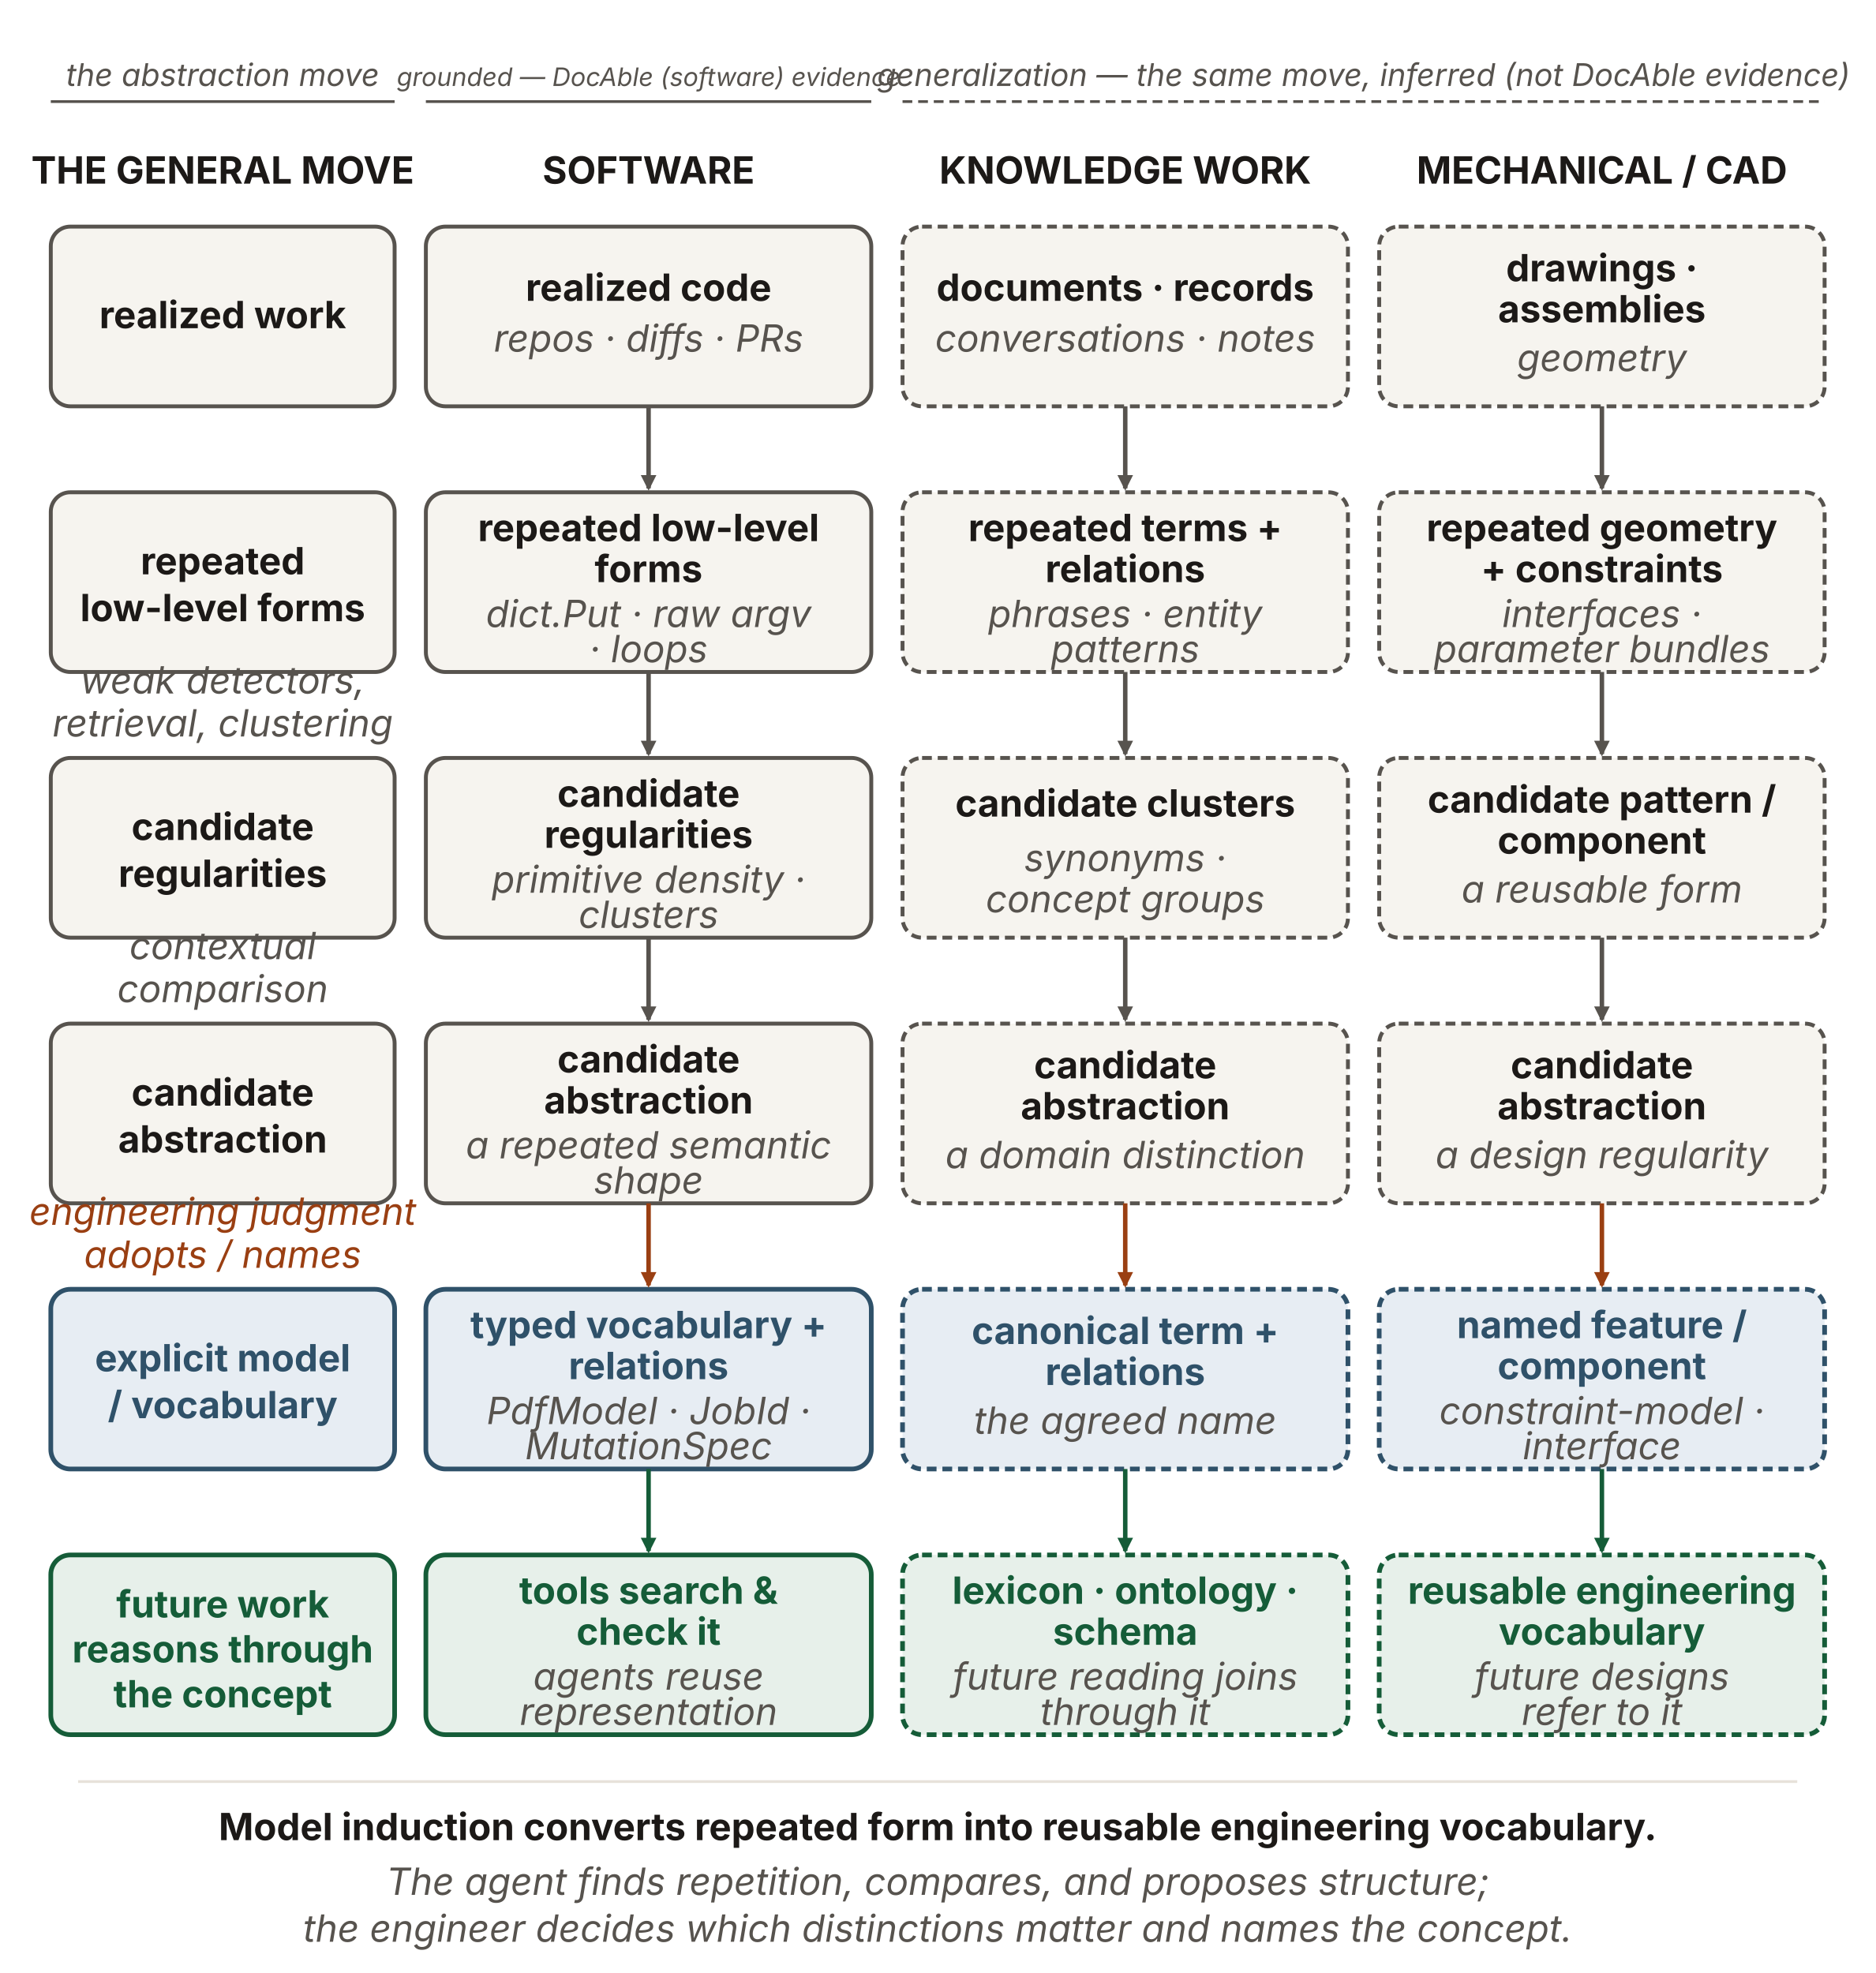
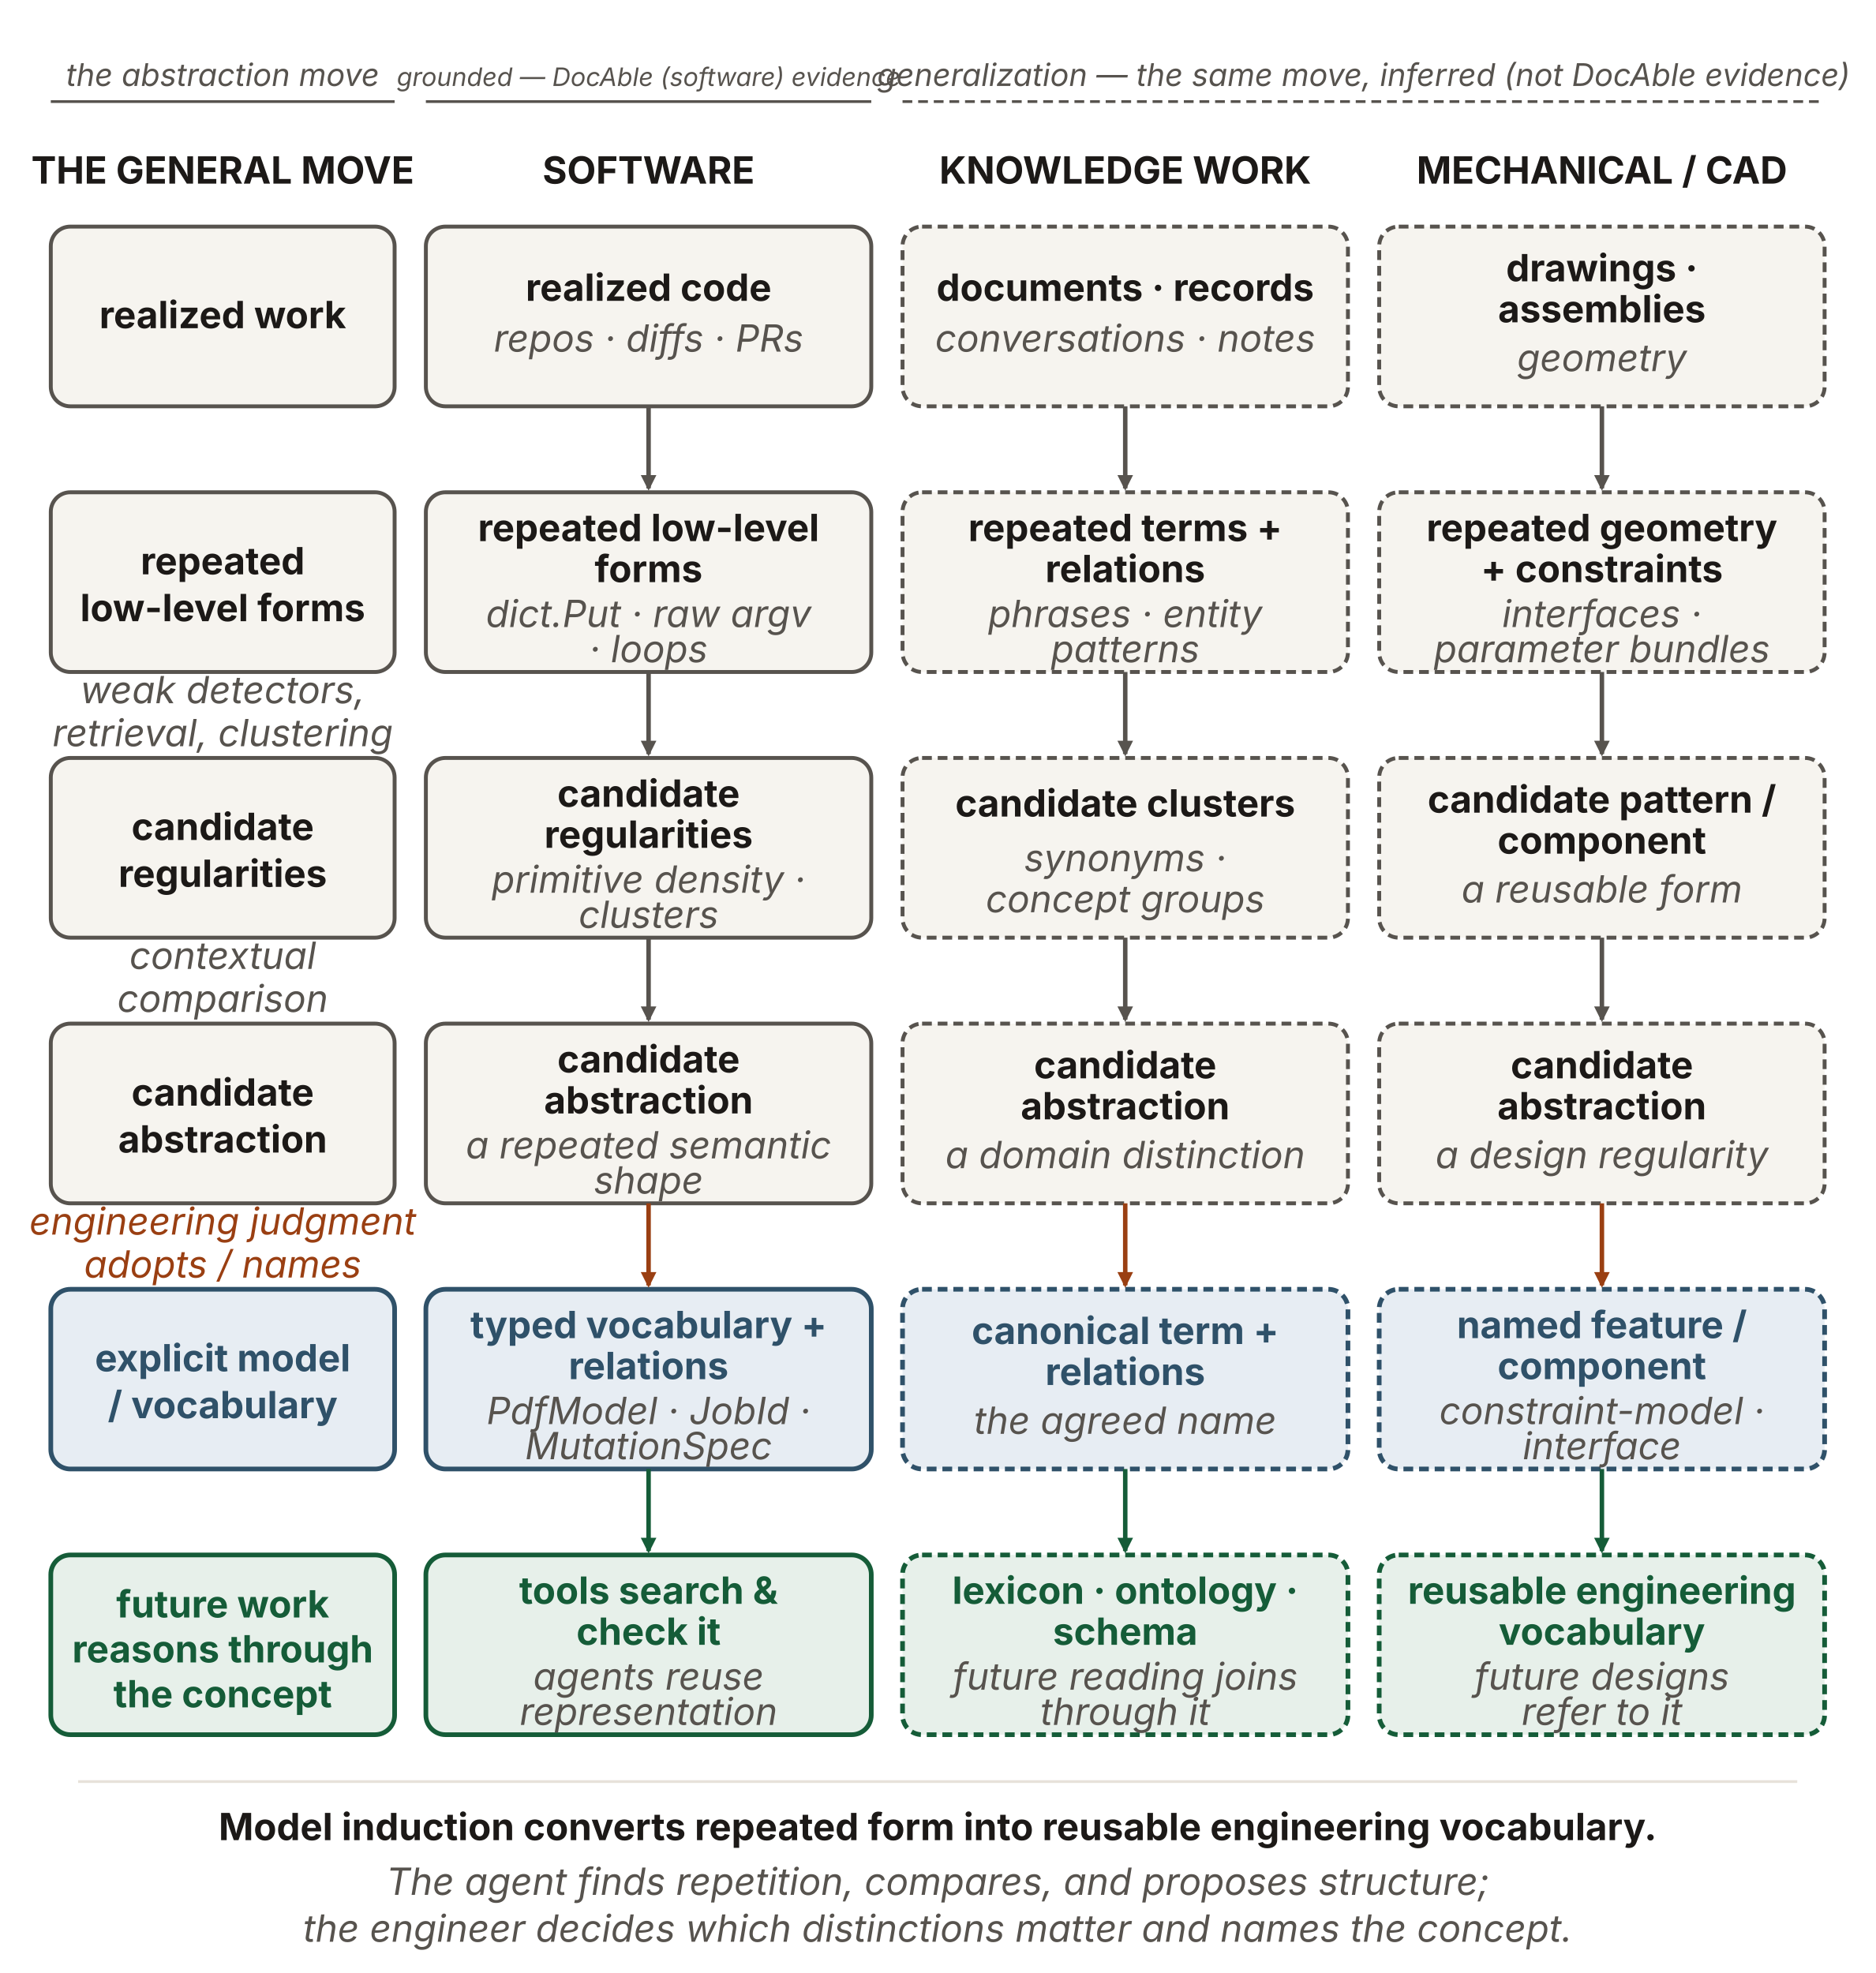
<svg xmlns="http://www.w3.org/2000/svg" viewBox="0 0 960 1010" width="960" height="1010" role="img" aria-labelledby="miTitle miDesc" font-family="'Source Sans 3', -apple-system, 'Segoe UI', sans-serif">
  <defs>
    <marker id="g-k" viewBox="0 0 10 10" refX="8.5" refY="5" markerWidth="8" markerHeight="8" orient="auto" markerUnits="userSpaceOnUse">
      <path d="M0 0 L10 5 L0 10 z" fill="#57534e" />
    </marker>
    <marker id="g-r" viewBox="0 0 10 10" refX="8.5" refY="5" markerWidth="8" markerHeight="8" orient="auto" markerUnits="userSpaceOnUse">
      <path d="M0 0 L10 5 L0 10 z" fill="#9a3f12" />
    </marker>
    <marker id="g-g" viewBox="0 0 10 10" refX="8.5" refY="5" markerWidth="8" markerHeight="8" orient="auto" markerUnits="userSpaceOnUse">
      <path d="M0 0 L10 5 L0 10 z" fill="#155c38" />
    </marker>
  </defs>
  <text x="332" y="44" text-anchor="middle" font-size="13" font-style="italic" fill="#57534e">grounded — DocAble (software) evidence</text>
  <line x1="218" y1="52" x2="446" y2="52" stroke="#57534e" stroke-width="1.4" />
  <text x="698" y="44" text-anchor="middle" font-size="16" font-style="italic" fill="#57534e">generalization — the same move, inferred (not DocAble evidence)</text>
  <line x1="462" y1="52" x2="934" y2="52" stroke="#57534e" stroke-width="1.4" stroke-dasharray="5 3" />
  <text x="114" y="44" text-anchor="middle" font-size="16" font-style="italic" fill="#57534e">the abstraction move</text>
  <line x1="26" y1="52" x2="202" y2="52" stroke="#57534e" stroke-width="1.4" />
  <text x="114" y="94" text-anchor="middle" font-size="19.2" font-weight="700" fill="#1c1917">THE GENERAL MOVE</text>
  <text x="332" y="94" text-anchor="middle" font-size="19.2" font-weight="700" fill="#1c1917">SOFTWARE</text>
  <text x="576" y="94" text-anchor="middle" font-size="19.2" font-weight="700" fill="#1c1917">KNOWLEDGE WORK</text>
  <text x="820" y="94" text-anchor="middle" font-size="19.2" font-weight="700" fill="#1c1917">MECHANICAL / CAD</text>
  <rect x="26" y="116" width="176" height="92" rx="10" fill="#f6f4ef" stroke="#57534e" stroke-width="2.0" />
  <text x="114" y="168" text-anchor="middle" font-size="19.2" font-weight="700" fill="#1c1917">realized work</text>
  <rect x="26" y="252" width="176" height="92" rx="10" fill="#f6f4ef" stroke="#57534e" stroke-width="2.0" />
  <text x="114" y="294" text-anchor="middle" font-size="19.2" font-weight="700" fill="#1c1917">repeated</text>
  <text x="114" y="318" text-anchor="middle" font-size="19.2" font-weight="700" fill="#1c1917">low-level forms</text>
  <rect x="26" y="388" width="176" height="92" rx="10" fill="#f6f4ef" stroke="#57534e" stroke-width="2.0" />
  <text x="114" y="430" text-anchor="middle" font-size="19.2" font-weight="700" fill="#1c1917">candidate</text>
  <text x="114" y="454" text-anchor="middle" font-size="19.2" font-weight="700" fill="#1c1917">regularities</text>
  <rect x="26" y="524" width="176" height="92" rx="10" fill="#f6f4ef" stroke="#57534e" stroke-width="2.0" />
  <text x="114" y="566" text-anchor="middle" font-size="19.2" font-weight="700" fill="#1c1917">candidate</text>
  <text x="114" y="590" text-anchor="middle" font-size="19.2" font-weight="700" fill="#1c1917">abstraction</text>
  <rect x="26" y="660" width="176" height="92" rx="10" fill="#e7edf3" stroke="#2f5169" stroke-width="2.4" />
  <text x="114" y="702" text-anchor="middle" font-size="19.2" font-weight="700" fill="#2f5169">explicit model</text>
  <text x="114" y="726" text-anchor="middle" font-size="19.2" font-weight="700" fill="#2f5169">/ vocabulary</text>
  <rect x="26" y="796" width="176" height="92" rx="10" fill="#e7f0ea" stroke="#155c38" stroke-width="2.4" />
  <text x="114" y="828" text-anchor="middle" font-size="19.2" font-weight="700" fill="#155c38">future work</text>
  <text x="114" y="851" text-anchor="middle" font-size="19.2" font-weight="700" fill="#155c38">reasons through</text>
  <text x="114" y="874" text-anchor="middle" font-size="19.2" font-weight="700" fill="#155c38">the concept</text>
-   <text x="114" y="355" text-anchor="middle" font-size="19.2" font-style="italic" fill="#57534e">weak detectors,</text>
-   <text x="114" y="377" text-anchor="middle" font-size="19.2" font-style="italic" fill="#57534e">retrieval, clustering</text>
-   <text x="114" y="491" text-anchor="middle" font-size="19.2" font-style="italic" fill="#57534e">contextual</text>
-   <text x="114" y="513" text-anchor="middle" font-size="19.2" font-style="italic" fill="#57534e">comparison</text>
-   <text x="114" y="627" text-anchor="middle" font-size="19.2" font-style="italic" fill="#9a3f12">engineering judgment</text>
-   <text x="114" y="649" text-anchor="middle" font-size="19.2" font-style="italic" fill="#9a3f12">adopts / names</text>
+   <text x="114" y="360" text-anchor="middle" font-size="19.2" font-style="italic" fill="#57534e">weak detectors,</text>
+   <text x="114" y="382" text-anchor="middle" font-size="19.2" font-style="italic" fill="#57534e">retrieval, clustering</text>
+   <text x="114" y="496" text-anchor="middle" font-size="19.2" font-style="italic" fill="#57534e">contextual</text>
+   <text x="114" y="518" text-anchor="middle" font-size="19.2" font-style="italic" fill="#57534e">comparison</text>
+   <text x="114" y="632" text-anchor="middle" font-size="19.2" font-style="italic" fill="#9a3f12">engineering judgment</text>
+   <text x="114" y="654" text-anchor="middle" font-size="19.2" font-style="italic" fill="#9a3f12">adopts / names</text>
  <rect id="sw-realized" x="218" y="116" width="228" height="92" rx="10" fill="#f6f4ef" stroke="#57534e" stroke-width="2.0" />
  <text x="332" y="154" text-anchor="middle" font-size="19.2" font-weight="700" fill="#1c1917">realized code</text>
  <text x="332" y="180" text-anchor="middle" font-size="19.2" font-style="italic" fill="#57534e">repos · diffs · PRs</text>
  <rect id="sw-forms" x="218" y="252" width="228" height="92" rx="10" fill="#f6f4ef" stroke="#57534e" stroke-width="2.0" />
  <text x="332" y="277" text-anchor="middle" font-size="19.2" font-weight="700" fill="#1c1917">repeated low-level</text>
  <text x="332" y="298" text-anchor="middle" font-size="19.2" font-weight="700" fill="#1c1917">forms</text>
  <text x="332" y="321" text-anchor="middle" font-size="19.2" font-style="italic" fill="#57534e">dict.Put · raw argv</text>
  <text x="332" y="339" text-anchor="middle" font-size="19.2" font-style="italic" fill="#57534e">· loops</text>
  <rect id="sw-candidate" x="218" y="388" width="228" height="92" rx="10" fill="#f6f4ef" stroke="#57534e" stroke-width="2.0" />
  <text x="332" y="413" text-anchor="middle" font-size="19.2" font-weight="700" fill="#1c1917">candidate</text>
  <text x="332" y="434" text-anchor="middle" font-size="19.2" font-weight="700" fill="#1c1917">regularities</text>
  <text x="332" y="457" text-anchor="middle" font-size="19.2" font-style="italic" fill="#57534e">primitive density ·</text>
  <text x="332" y="475" text-anchor="middle" font-size="19.2" font-style="italic" fill="#57534e">clusters</text>
  <rect id="sw-latent" x="218" y="524" width="228" height="92" rx="10" fill="#f6f4ef" stroke="#57534e" stroke-width="2.0" />
  <text x="332" y="549" text-anchor="middle" font-size="19.2" font-weight="700" fill="#1c1917">candidate</text>
  <text x="332" y="570" text-anchor="middle" font-size="19.2" font-weight="700" fill="#1c1917">abstraction</text>
  <text x="332" y="593" text-anchor="middle" font-size="19.2" font-style="italic" fill="#57534e">a repeated semantic</text>
  <text x="332" y="611" text-anchor="middle" font-size="19.2" font-style="italic" fill="#57534e">shape</text>
  <rect id="sw-vocab" x="218" y="660" width="228" height="92" rx="10" fill="#e7edf3" stroke="#2f5169" stroke-width="2.4" />
  <text x="332" y="685" text-anchor="middle" font-size="19.2" font-weight="700" fill="#2f5169">typed vocabulary +</text>
  <text x="332" y="706" text-anchor="middle" font-size="19.2" font-weight="700" fill="#2f5169">relations</text>
  <text x="332" y="729" text-anchor="middle" font-size="19.2" font-style="italic" fill="#57534e">PdfModel · JobId ·</text>
  <text x="332" y="747" text-anchor="middle" font-size="19.2" font-style="italic" fill="#57534e">MutationSpec</text>
  <rect id="sw-tools" x="218" y="796" width="228" height="92" rx="10" fill="#e7f0ea" stroke="#155c38" stroke-width="2.4" />
  <text x="332" y="821" text-anchor="middle" font-size="19.2" font-weight="700" fill="#155c38">tools search &amp;</text>
  <text x="332" y="842" text-anchor="middle" font-size="19.2" font-weight="700" fill="#155c38">check it</text>
  <text x="332" y="865" text-anchor="middle" font-size="19.2" font-style="italic" fill="#57534e">agents reuse</text>
  <text x="332" y="883" text-anchor="middle" font-size="19.2" font-style="italic" fill="#57534e">representation</text>
  <line x1="332" y1="208" x2="332" y2="250" stroke="#57534e" stroke-width="2.3" marker-end="url(#g-k)" />
  <line x1="332" y1="344" x2="332" y2="386" stroke="#57534e" stroke-width="2.3" marker-end="url(#g-k)" />
  <line x1="332" y1="480" x2="332" y2="522" stroke="#57534e" stroke-width="2.3" marker-end="url(#g-k)" />
  <line x1="332" y1="616" x2="332" y2="658" stroke="#9a3f12" stroke-width="2.3" marker-end="url(#g-r)" />
  <line x1="332" y1="752" x2="332" y2="794" stroke="#155c38" stroke-width="2.3" marker-end="url(#g-g)" />
  <rect id="kw-docs" x="462" y="116" width="228" height="92" rx="10" fill="#f6f4ef" stroke="#57534e" stroke-width="2.0" stroke-dasharray="5 3" />
  <text x="576" y="154" text-anchor="middle" font-size="19.2" font-weight="700" fill="#1c1917">documents · records</text>
  <text x="576" y="180" text-anchor="middle" font-size="19.2" font-style="italic" fill="#57534e">conversations · notes</text>
  <rect id="kw-terms" x="462" y="252" width="228" height="92" rx="10" fill="#f6f4ef" stroke="#57534e" stroke-width="2.0" stroke-dasharray="5 3" />
  <text x="576" y="277" text-anchor="middle" font-size="19.2" font-weight="700" fill="#1c1917">repeated terms +</text>
  <text x="576" y="298" text-anchor="middle" font-size="19.2" font-weight="700" fill="#1c1917">relations</text>
  <text x="576" y="321" text-anchor="middle" font-size="19.2" font-style="italic" fill="#57534e">phrases · entity</text>
  <text x="576" y="339" text-anchor="middle" font-size="19.2" font-style="italic" fill="#57534e">patterns</text>
  <rect id="kw-clusters" x="462" y="388" width="228" height="92" rx="10" fill="#f6f4ef" stroke="#57534e" stroke-width="2.0" stroke-dasharray="5 3" />
  <text x="576" y="418" text-anchor="middle" font-size="19.2" font-weight="700" fill="#1c1917">candidate clusters</text>
  <text x="576" y="446" text-anchor="middle" font-size="19.2" font-style="italic" fill="#57534e">synonyms ·</text>
  <text x="576" y="467" text-anchor="middle" font-size="19.2" font-style="italic" fill="#57534e">concept groups</text>
  <rect id="kw-latent" x="462" y="524" width="228" height="92" rx="10" fill="#f6f4ef" stroke="#57534e" stroke-width="2.0" stroke-dasharray="5 3" />
  <text x="576" y="552" text-anchor="middle" font-size="19.2" font-weight="700" fill="#1c1917">candidate</text>
  <text x="576" y="573" text-anchor="middle" font-size="19.2" font-weight="700" fill="#1c1917">abstraction</text>
  <text x="576" y="598" text-anchor="middle" font-size="19.2" font-style="italic" fill="#57534e">a domain distinction</text>
  <rect id="kw-term" x="462" y="660" width="228" height="92" rx="10" fill="#e7edf3" stroke="#2f5169" stroke-width="2.4" stroke-dasharray="5 3" />
  <text x="576" y="688" text-anchor="middle" font-size="19.2" font-weight="700" fill="#2f5169">canonical term +</text>
  <text x="576" y="709" text-anchor="middle" font-size="19.2" font-weight="700" fill="#2f5169">relations</text>
  <text x="576" y="734" text-anchor="middle" font-size="19.2" font-style="italic" fill="#57534e">the agreed name</text>
  <rect id="kw-lexicon" x="462" y="796" width="228" height="92" rx="10" fill="#e7f0ea" stroke="#155c38" stroke-width="2.4" stroke-dasharray="5 3" />
  <text x="576" y="821" text-anchor="middle" font-size="19.2" font-weight="700" fill="#155c38">lexicon · ontology ·</text>
  <text x="576" y="842" text-anchor="middle" font-size="19.2" font-weight="700" fill="#155c38">schema</text>
  <text x="576" y="865" text-anchor="middle" font-size="19.2" font-style="italic" fill="#57534e">future reading joins</text>
  <text x="576" y="883" text-anchor="middle" font-size="19.2" font-style="italic" fill="#57534e">through it</text>
  <line x1="576" y1="208" x2="576" y2="250" stroke="#57534e" stroke-width="2.3" marker-end="url(#g-k)" />
  <line x1="576" y1="344" x2="576" y2="386" stroke="#57534e" stroke-width="2.3" marker-end="url(#g-k)" />
  <line x1="576" y1="480" x2="576" y2="522" stroke="#57534e" stroke-width="2.3" marker-end="url(#g-k)" />
  <line x1="576" y1="616" x2="576" y2="658" stroke="#9a3f12" stroke-width="2.3" marker-end="url(#g-r)" />
  <line x1="576" y1="752" x2="576" y2="794" stroke="#155c38" stroke-width="2.3" marker-end="url(#g-g)" />
  <rect id="cad-drawings" x="706" y="116" width="228" height="92" rx="10" fill="#f6f4ef" stroke="#57534e" stroke-width="2.0" stroke-dasharray="5 3" />
  <text x="820" y="144" text-anchor="middle" font-size="19.2" font-weight="700" fill="#1c1917">drawings ·</text>
  <text x="820" y="165" text-anchor="middle" font-size="19.2" font-weight="700" fill="#1c1917">assemblies</text>
  <text x="820" y="190" text-anchor="middle" font-size="19.2" font-style="italic" fill="#57534e">geometry</text>
  <rect id="cad-geom" x="706" y="252" width="228" height="92" rx="10" fill="#f6f4ef" stroke="#57534e" stroke-width="2.0" stroke-dasharray="5 3" />
  <text x="820" y="277" text-anchor="middle" font-size="19.2" font-weight="700" fill="#1c1917">repeated geometry</text>
  <text x="820" y="298" text-anchor="middle" font-size="19.2" font-weight="700" fill="#1c1917">+ constraints</text>
  <text x="820" y="321" text-anchor="middle" font-size="19.2" font-style="italic" fill="#57534e">interfaces ·</text>
  <text x="820" y="339" text-anchor="middle" font-size="19.2" font-style="italic" fill="#57534e">parameter bundles</text>
  <rect id="cad-pattern" x="706" y="388" width="228" height="92" rx="10" fill="#f6f4ef" stroke="#57534e" stroke-width="2.0" stroke-dasharray="5 3" />
  <text x="820" y="416" text-anchor="middle" font-size="19.2" font-weight="700" fill="#1c1917">candidate pattern /</text>
  <text x="820" y="437" text-anchor="middle" font-size="19.2" font-weight="700" fill="#1c1917">component</text>
  <text x="820" y="462" text-anchor="middle" font-size="19.2" font-style="italic" fill="#57534e">a reusable form</text>
  <rect id="cad-latent" x="706" y="524" width="228" height="92" rx="10" fill="#f6f4ef" stroke="#57534e" stroke-width="2.0" stroke-dasharray="5 3" />
  <text x="820" y="552" text-anchor="middle" font-size="19.2" font-weight="700" fill="#1c1917">candidate</text>
  <text x="820" y="573" text-anchor="middle" font-size="19.2" font-weight="700" fill="#1c1917">abstraction</text>
  <text x="820" y="598" text-anchor="middle" font-size="19.2" font-style="italic" fill="#57534e">a design regularity</text>
  <rect id="cad-feature" x="706" y="660" width="228" height="92" rx="10" fill="#e7edf3" stroke="#2f5169" stroke-width="2.4" stroke-dasharray="5 3" />
  <text x="820" y="685" text-anchor="middle" font-size="19.2" font-weight="700" fill="#2f5169">named feature /</text>
  <text x="820" y="706" text-anchor="middle" font-size="19.2" font-weight="700" fill="#2f5169">component</text>
  <text x="820" y="729" text-anchor="middle" font-size="19.2" font-style="italic" fill="#57534e">constraint-model ·</text>
  <text x="820" y="747" text-anchor="middle" font-size="19.2" font-style="italic" fill="#57534e">interface</text>
  <rect id="cad-vocab" x="706" y="796" width="228" height="92" rx="10" fill="#e7f0ea" stroke="#155c38" stroke-width="2.4" stroke-dasharray="5 3" />
  <text x="820" y="821" text-anchor="middle" font-size="19.2" font-weight="700" fill="#155c38">reusable engineering</text>
  <text x="820" y="842" text-anchor="middle" font-size="19.2" font-weight="700" fill="#155c38">vocabulary</text>
  <text x="820" y="865" text-anchor="middle" font-size="19.2" font-style="italic" fill="#57534e">future designs</text>
  <text x="820" y="883" text-anchor="middle" font-size="19.2" font-style="italic" fill="#57534e">refer to it</text>
  <line x1="820" y1="208" x2="820" y2="250" stroke="#57534e" stroke-width="2.3" marker-end="url(#g-k)" />
  <line x1="820" y1="344" x2="820" y2="386" stroke="#57534e" stroke-width="2.3" marker-end="url(#g-k)" />
  <line x1="820" y1="480" x2="820" y2="522" stroke="#57534e" stroke-width="2.3" marker-end="url(#g-k)" />
  <line x1="820" y1="616" x2="820" y2="658" stroke="#9a3f12" stroke-width="2.3" marker-end="url(#g-r)" />
  <line x1="820" y1="752" x2="820" y2="794" stroke="#155c38" stroke-width="2.3" marker-end="url(#g-g)" />
  <line x1="40" y1="912" x2="920" y2="912" stroke="#e7e2da" stroke-width="1.4" />
  <text x="480" y="942" text-anchor="middle" font-size="19.2" font-weight="700" fill="#1c1917">Model induction converts repeated form into reusable engineering vocabulary.</text>
  <text x="480" y="970" text-anchor="middle" font-size="19.2" font-style="italic" fill="#57534e">The agent finds repetition, compares, and proposes structure;</text>
  <text x="480" y="994" text-anchor="middle" font-size="19.2" font-style="italic" fill="#57534e">the engineer decides which distinctions matter and names the concept.</text>
</svg>
